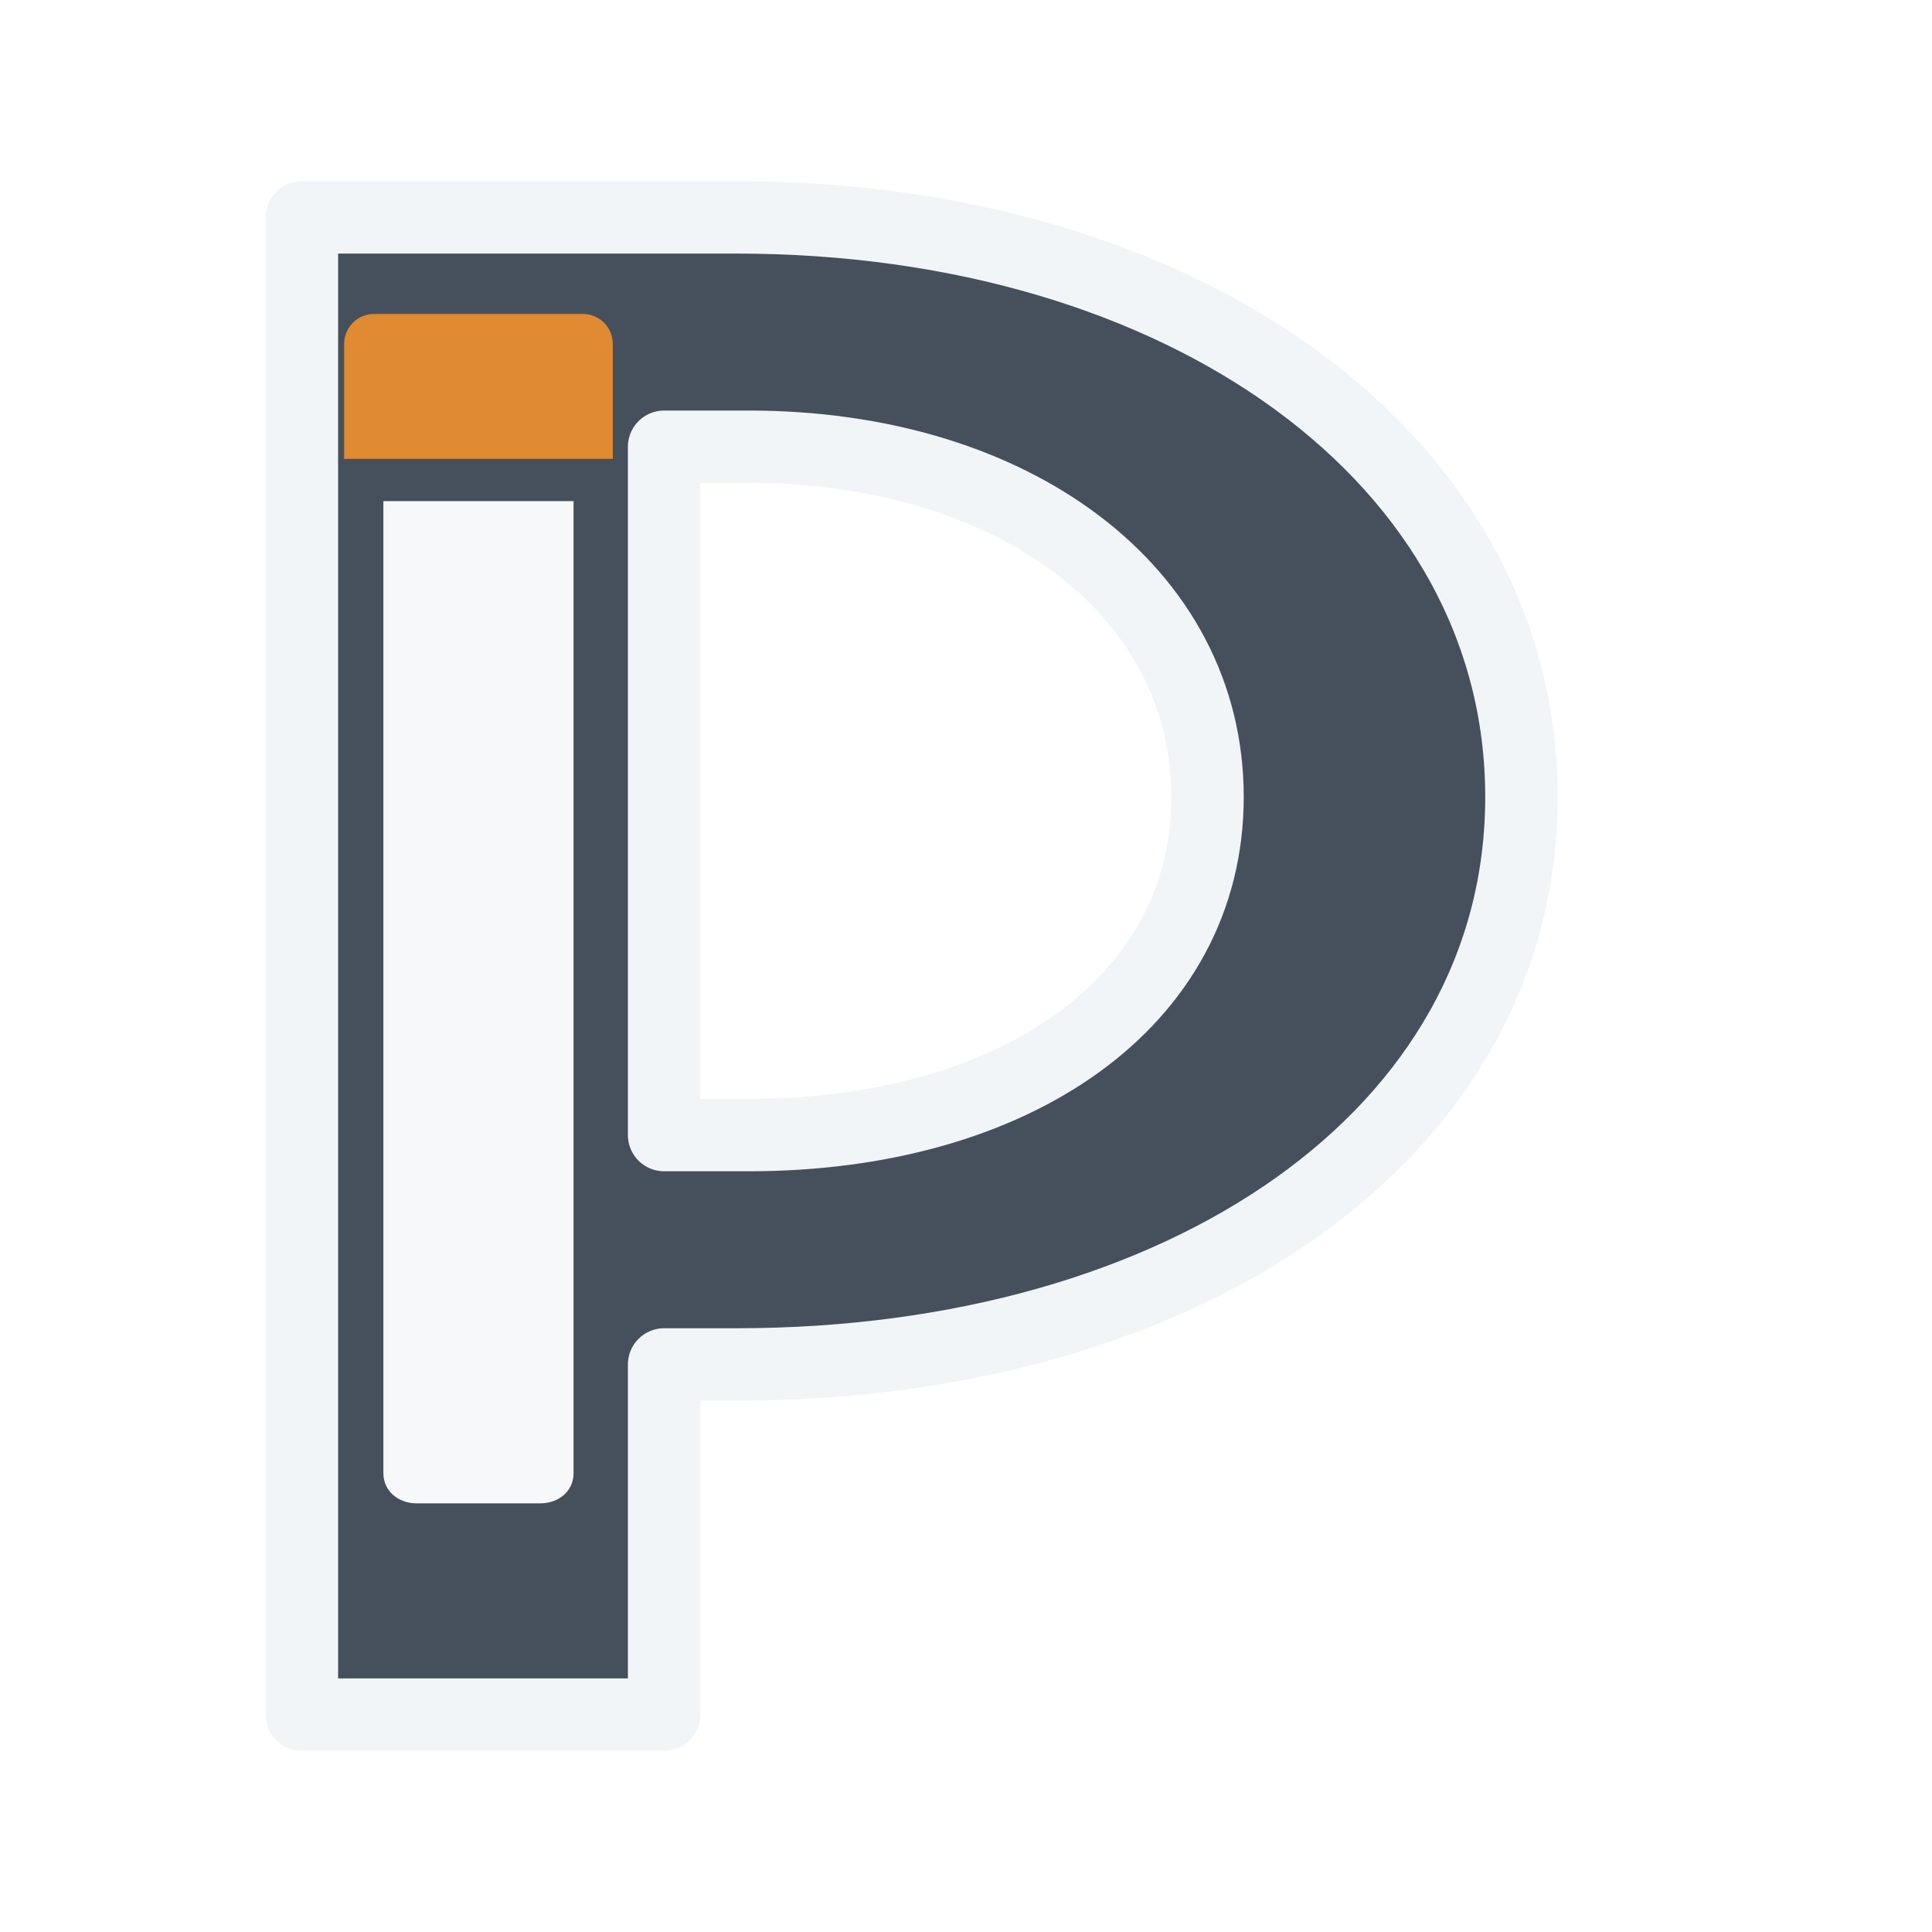
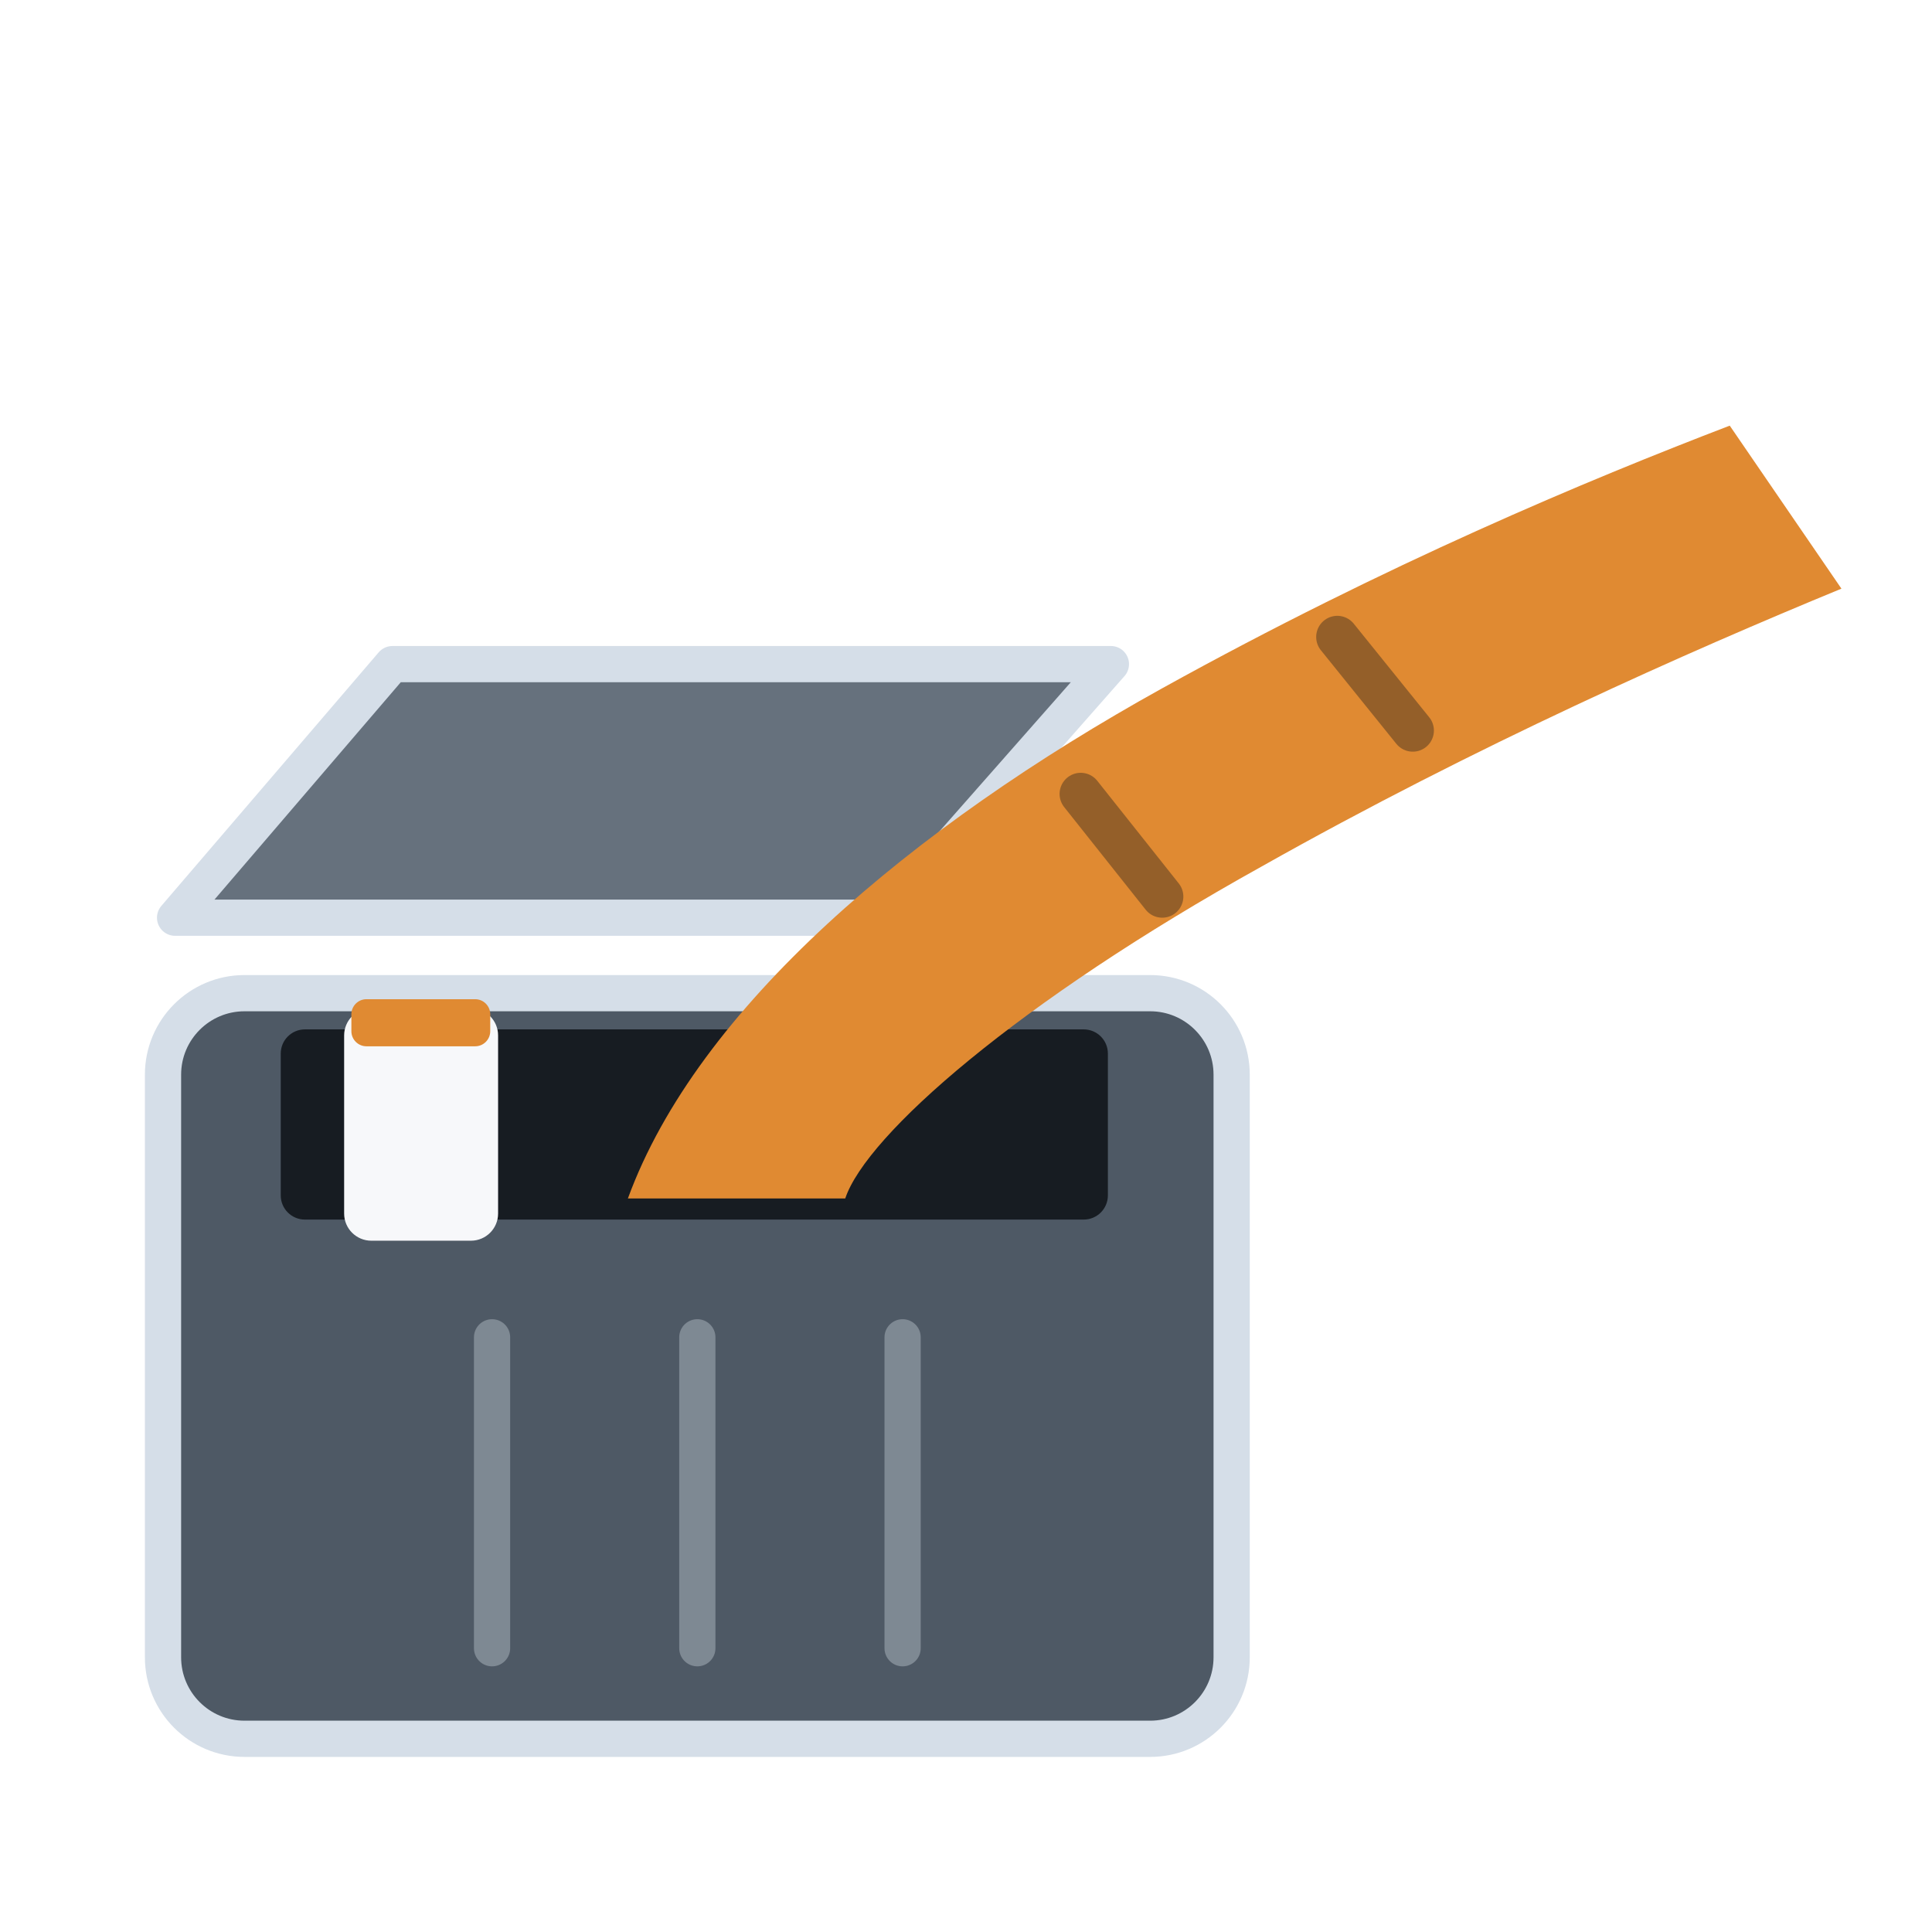
<svg xmlns="http://www.w3.org/2000/svg" viewBox="0 0 32 32" fill="none" role="img" aria-label="Pandora">
-   <path fill="#46505c" stroke="#f2f5f8" stroke-width="1.2" stroke-linejoin="round" fill-rule="evenodd" d="M5 3.6h7.2c7.4 0 13 4 13 9.6s-5.6 9.4-13 9.4H11v5.8H5V3.6zm6 3.8h1.4c4.4 0 7.6 2.4 7.6 5.8s-3.2 5.6-7.6 5.6H11V7.4z" />
-   <path fill="#f7f8fa" d="M6.35 8.3h3.15v16.1c0 .3-.25.5-.55.5h-2.05c-.3 0-.55-.2-.55-.5V8.3z" />
-   <path fill="#e08a32" d="M6.2 5.2h3.45c.28 0 .5.22.5.5v1.9H5.7V5.7c0-.28.22-.5.5-.5z" />
+   <path fill="#66717d" stroke="#d5dee8" stroke-width="0.6" stroke-linejoin="round" d="M2.9 15.2h11.8l3.7-4.2H6.5z" />
+   <rect x="2.7" y="16.45" width="17.7" height="12.35" rx="1.35" fill="#4e5965" stroke="#d5dee8" stroke-width="0.6" />
+   <path stroke="#e7eef5" stroke-width="0.6" stroke-linecap="round" opacity="0.32" d="M8.15 22.15v5.15M11.55 22.15v5.15M14.95 22.15v5.15" />
+   <rect x="4.65" y="17.05" width="13.7" height="3.15" rx="0.4" fill="#171c22" />
+   <rect x="5.7" y="16.7" width="2.55" height="3.85" rx="0.45" fill="#f7f8fa" />
+   <rect x="5.82" y="16.55" width="2.3" height="0.78" rx="0.25" fill="#e08a32" />
+   <path fill="#e08a32" d="M10.4 19.85c1.15-3.15 4.7-6.15 8.85-8.45 3.7-2.05 7.05-3.45 9.4-4.35l1.85 2.7c-2.55 1.05-6.05 2.6-9.6 4.6-4.05 2.25-6.55 4.45-6.9 5.5z" />
+   <path stroke="#2c241c" stroke-width="0.7" stroke-linecap="round" opacity="0.42" d="M17.9 13.15l1.35 1.7M22.15 10.55l1.25 1.55" />
</svg>
